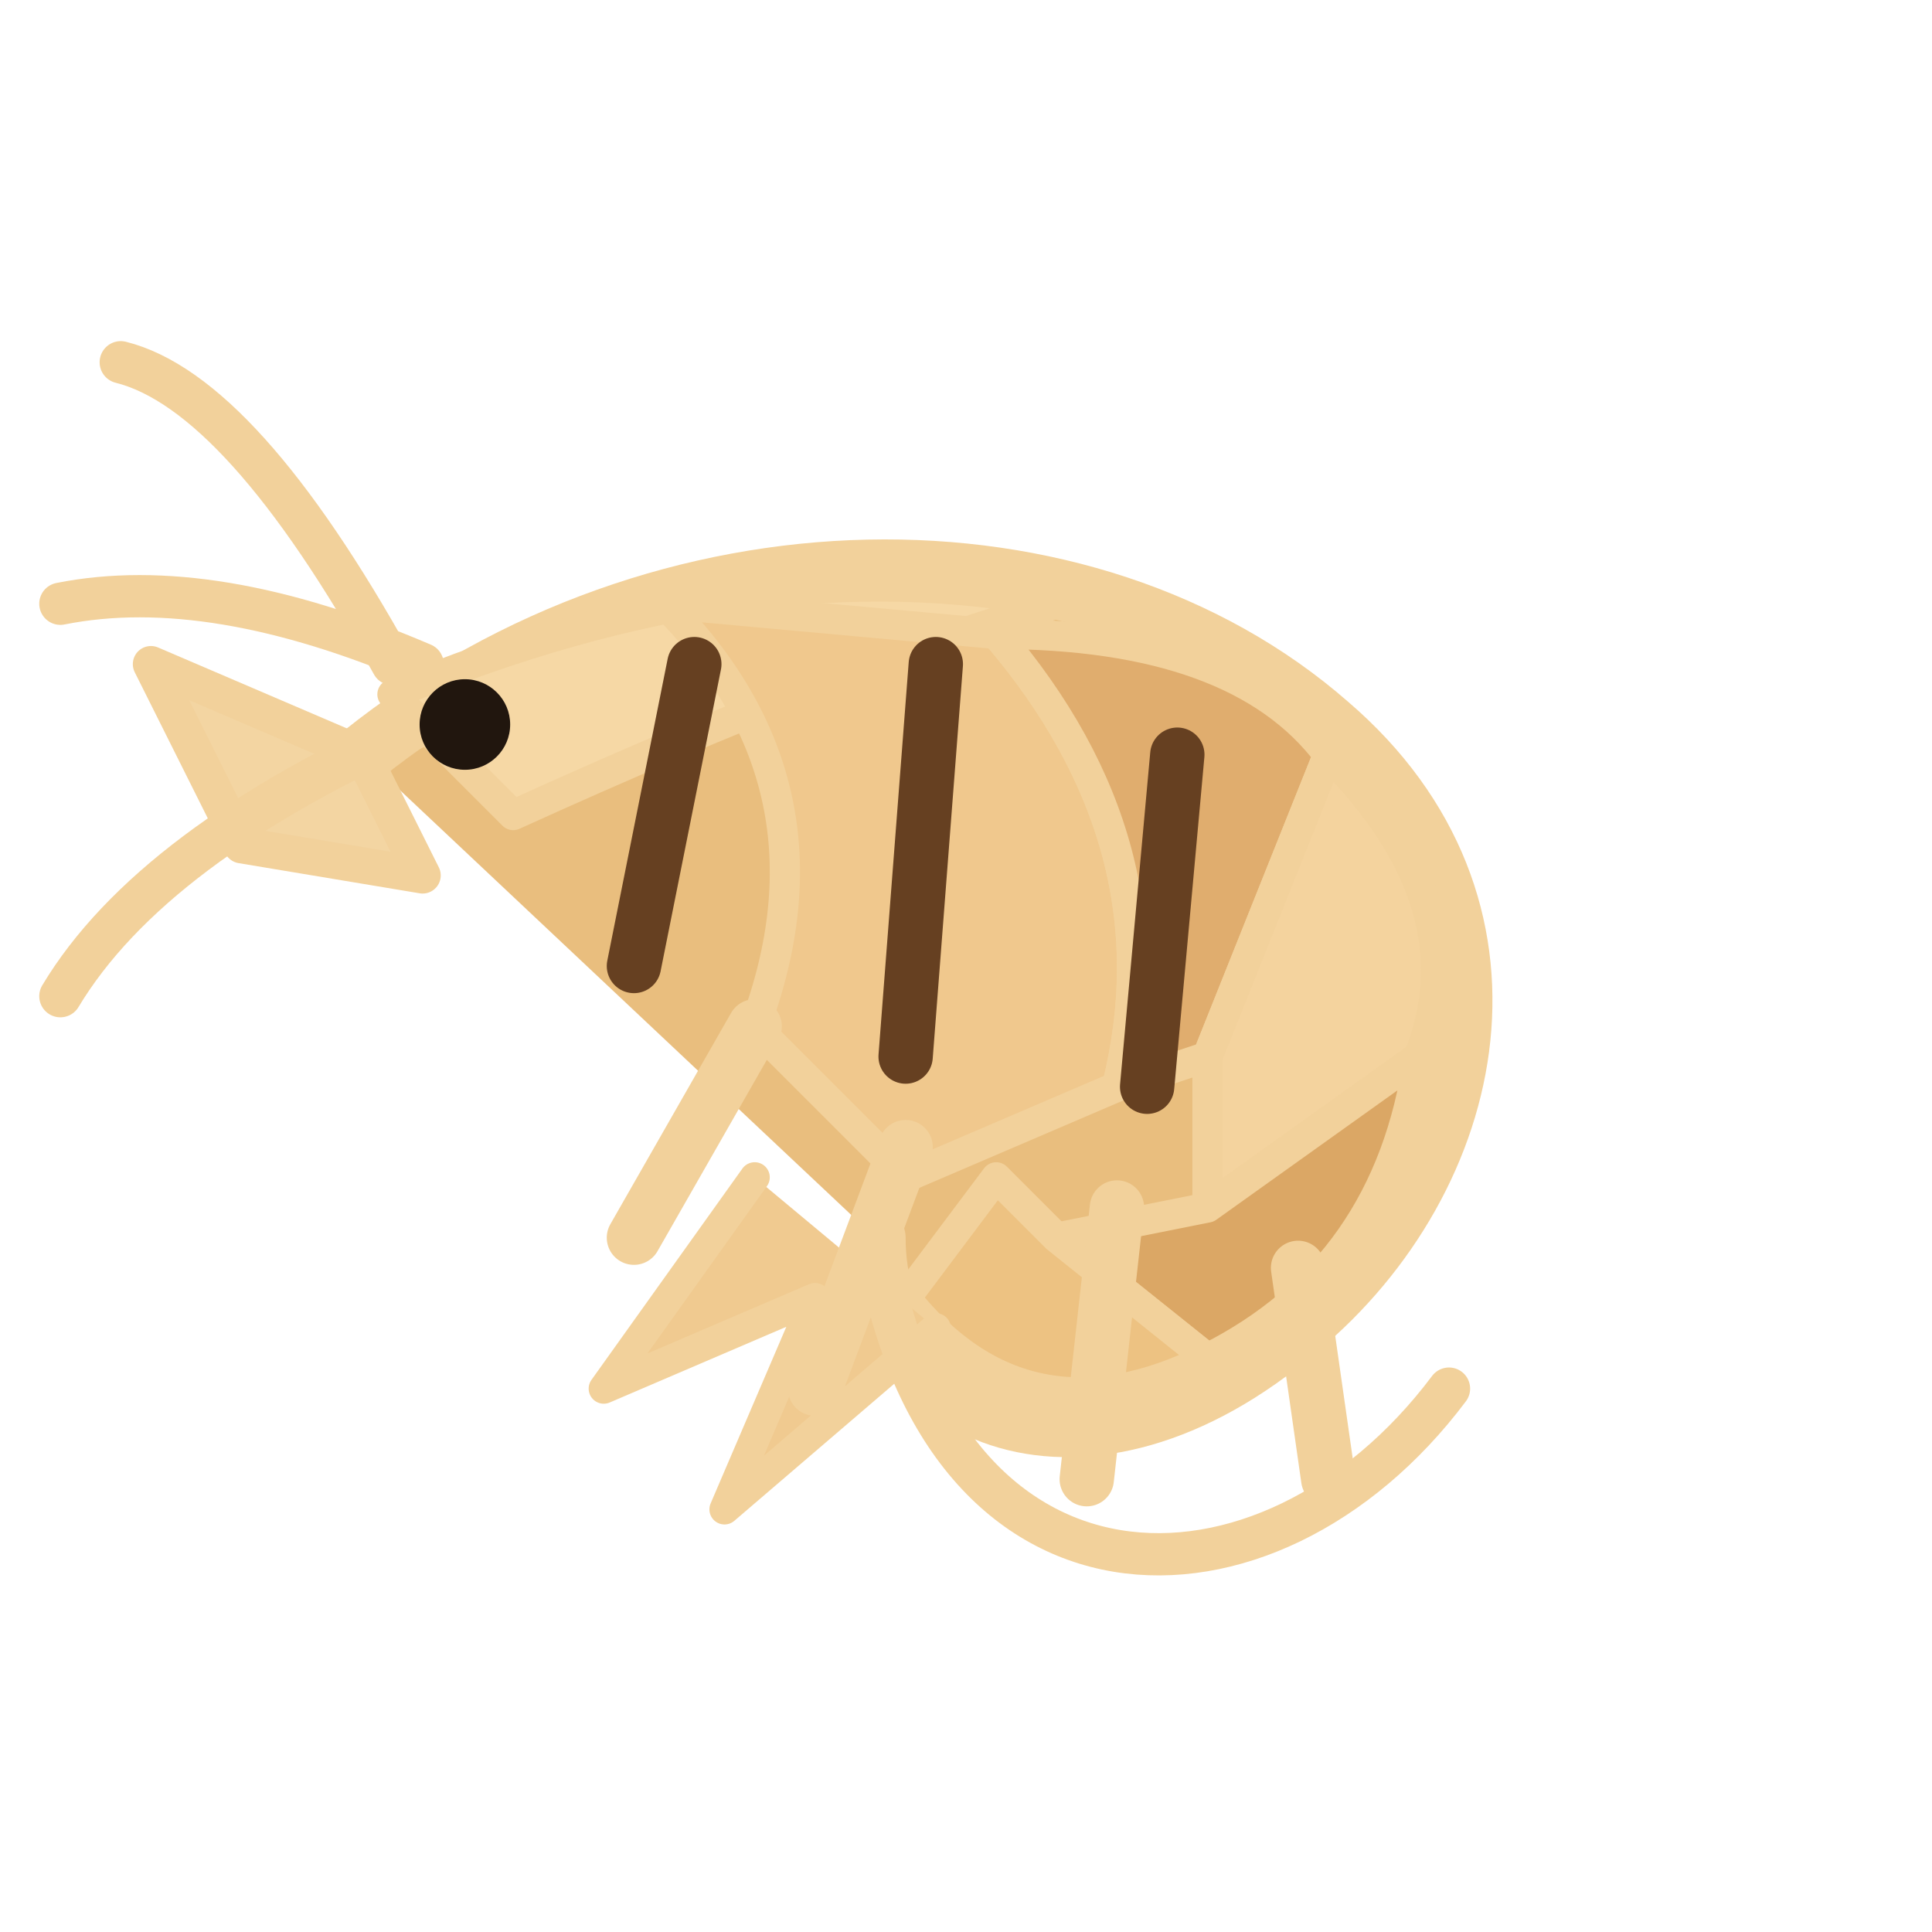
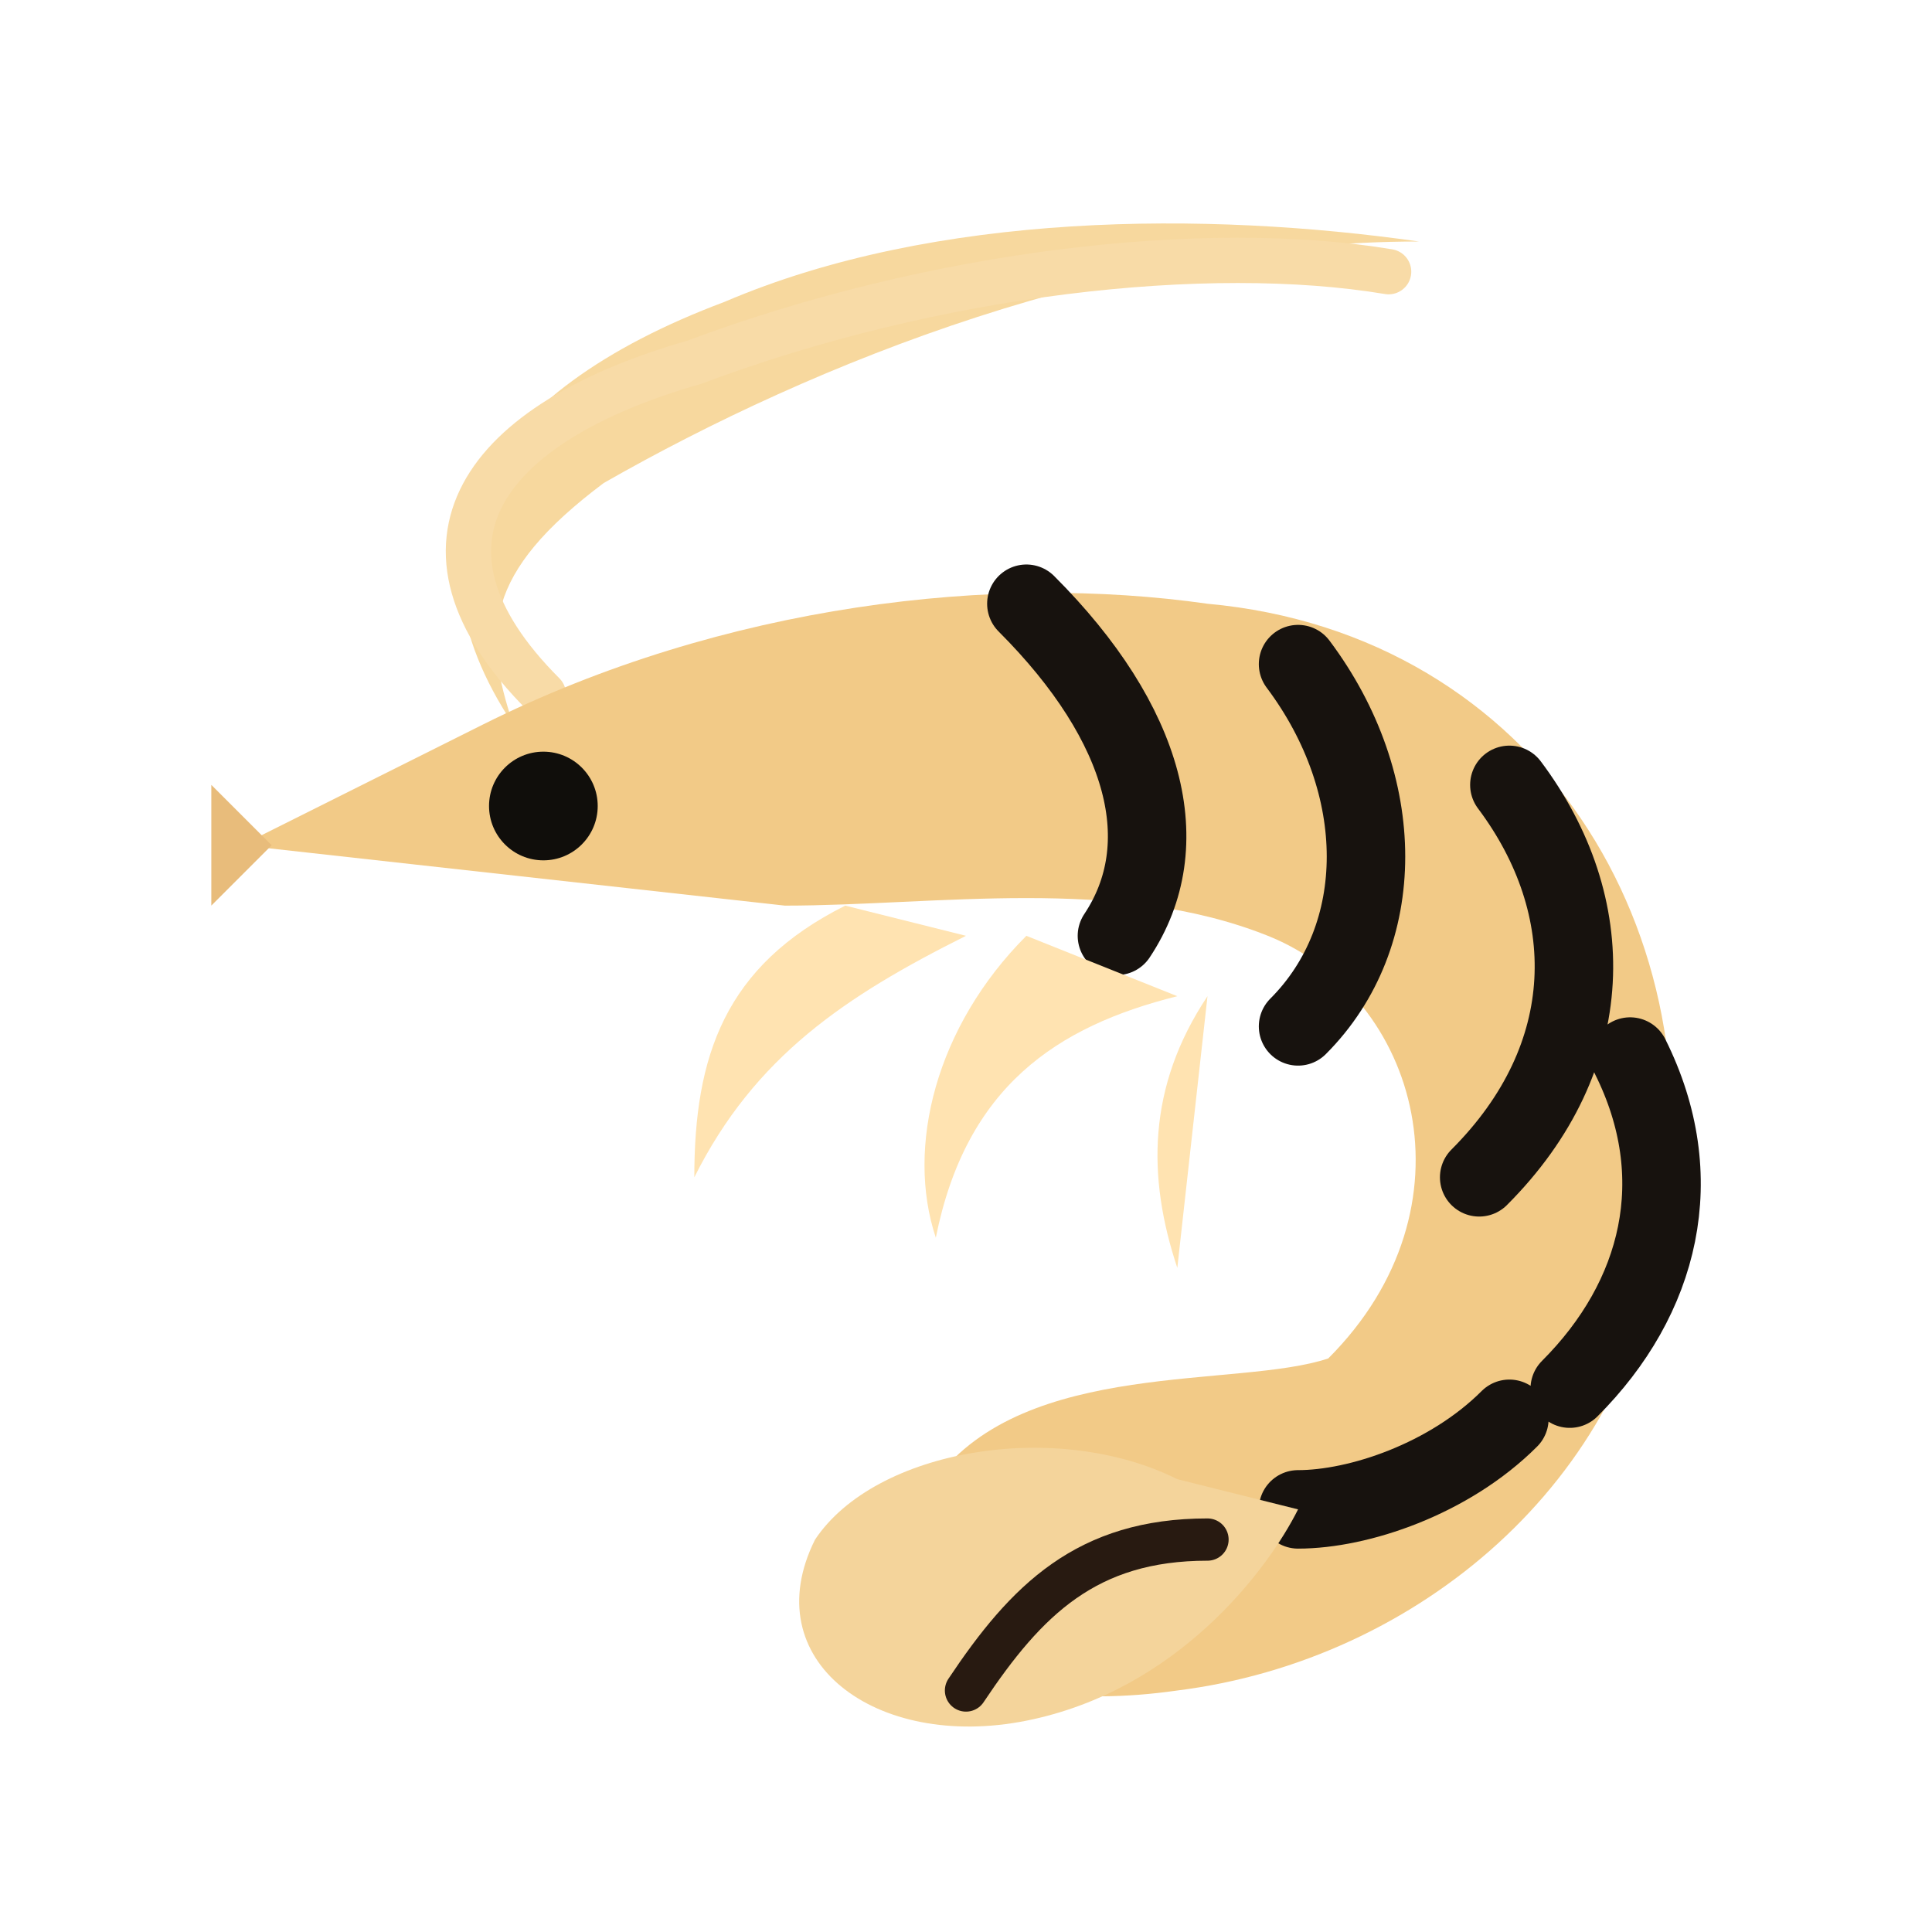
- <svg xmlns="http://www.w3.org/2000/svg" viewBox="0 0 64 64" fill="none" stroke-linecap="round" stroke-linejoin="round">
-   <g stroke="#F2D19B">
-     <path d="M12 25 C22 17 36 17 44 24 C51 30 49 39 43 44 C36 50 29 47 29 41" fill="#E9BE7E" stroke-width="2" />
-     <path d="M12 25 L5 22 L8 28 L14 29 Z" fill="#F3D5A2" stroke-width="1.2" />
-     <path d="M13 23 Q25 18 35 20 Q28 22 17 27 Z" fill="#F6D8A5" />
-     <path d="M13 22 Q8 13 4 12 M14 22 Q7 19 2 20 M14 24 Q5 28 2 33" stroke-width="1.4" />
-     <path d="M22 20 Q28 26 25 34 L30 39 L37 36 Q39 28 33 21Z" fill="#F0C88D" />
-     <path d="M33 21 Q41 21 44 25 L40 35 L37 36 Q39 28 33 21Z" fill="#E0AD6E" />
-     <path d="M44 25 Q49 30 47 35 L40 40 L40 35Z" fill="#F4D39E" />
-     <path d="M47 35 Q46 42 40 45 L35 41 L40 40Z" fill="#DBA765" />
-     <path d="M40 45 Q34 48 30 43 L33 39 L35 41Z" fill="#EDC282" />
-     <path d="M31 44 L24 50 L27 43 L20 46 L25 39" fill="#F0CA90" />
-     <path d="M25 34 L21 41 M30 38 L27 46 M37 40 L36 49 M43 42 L44 49" stroke-width="1.8" />
-     <path d="M23 22 L21 32 M31 22 L30 35 M39 25 L38 36" stroke="#664021" stroke-width="1.8" />
-     <circle cx="15.4" cy="24" r="1.5" fill="#21160e" stroke="none" />
-     <path d="M29 41 C31 54 42 54 48 46" stroke-width="1.4" />
-   </g>
+ <svg xmlns="http://www.w3.org/2000/svg" viewBox="0 0 64 64" fill="none">
+   <path d="M17 24C13 18 16 13 24 10C31 7 40 7 47 8C37 8 27 12 20 16C16 19 16 21 17 24Z" fill="#F7D89E" />
+   <path d="M18 23C13 18 16 14 23 12C31 9 40 8 46 9" stroke="#F8DBA7" stroke-width="1.5" stroke-linecap="round" />
+   <path d="M8 28L16 24C24 20 33 19 40 20C51 21 57 31 55 41C54 49 47 55 39 56C32 57 28 54 31 49C34 45 41 46 44 45C49 40 47 33 42 31C37 29 31 30 26 30L8 28Z" fill="#F2CA87" />
+   <path d="M9 28L7 26L7 30L9 28Z" fill="#E8BC7B" />
+   <circle cx="18" cy="26.7" r="1.8" fill="#100E0B" />
+   <path d="M34 20C38 24 39 28 37 31M43 22C46 26 46 31 43 34M50 26C53 30 53 35 49 39M54 35C56 39 55 43 52 46M50 47C48 49 45 50 43 50" stroke="#17120E" stroke-width="2.6" stroke-linecap="round" />
+   <path d="M28 30C24 32 23 35 23 39C25 35 28 33 32 31M34 31C31 34 30 38 31 41C32 36 35 34 39 33M40 33C38 36 38 39 39 42" fill="#FFE3B1" />
+   <path d="M39 49C35 47 29 48 27 51C25 55 29 58 34 57C39 56 42 52 43 50Z" fill="#F4D49B" />
+   <path d="M40 51C36 51 34 53 32 56" stroke="#281A11" stroke-width="1.4" stroke-linecap="round" />
</svg>
